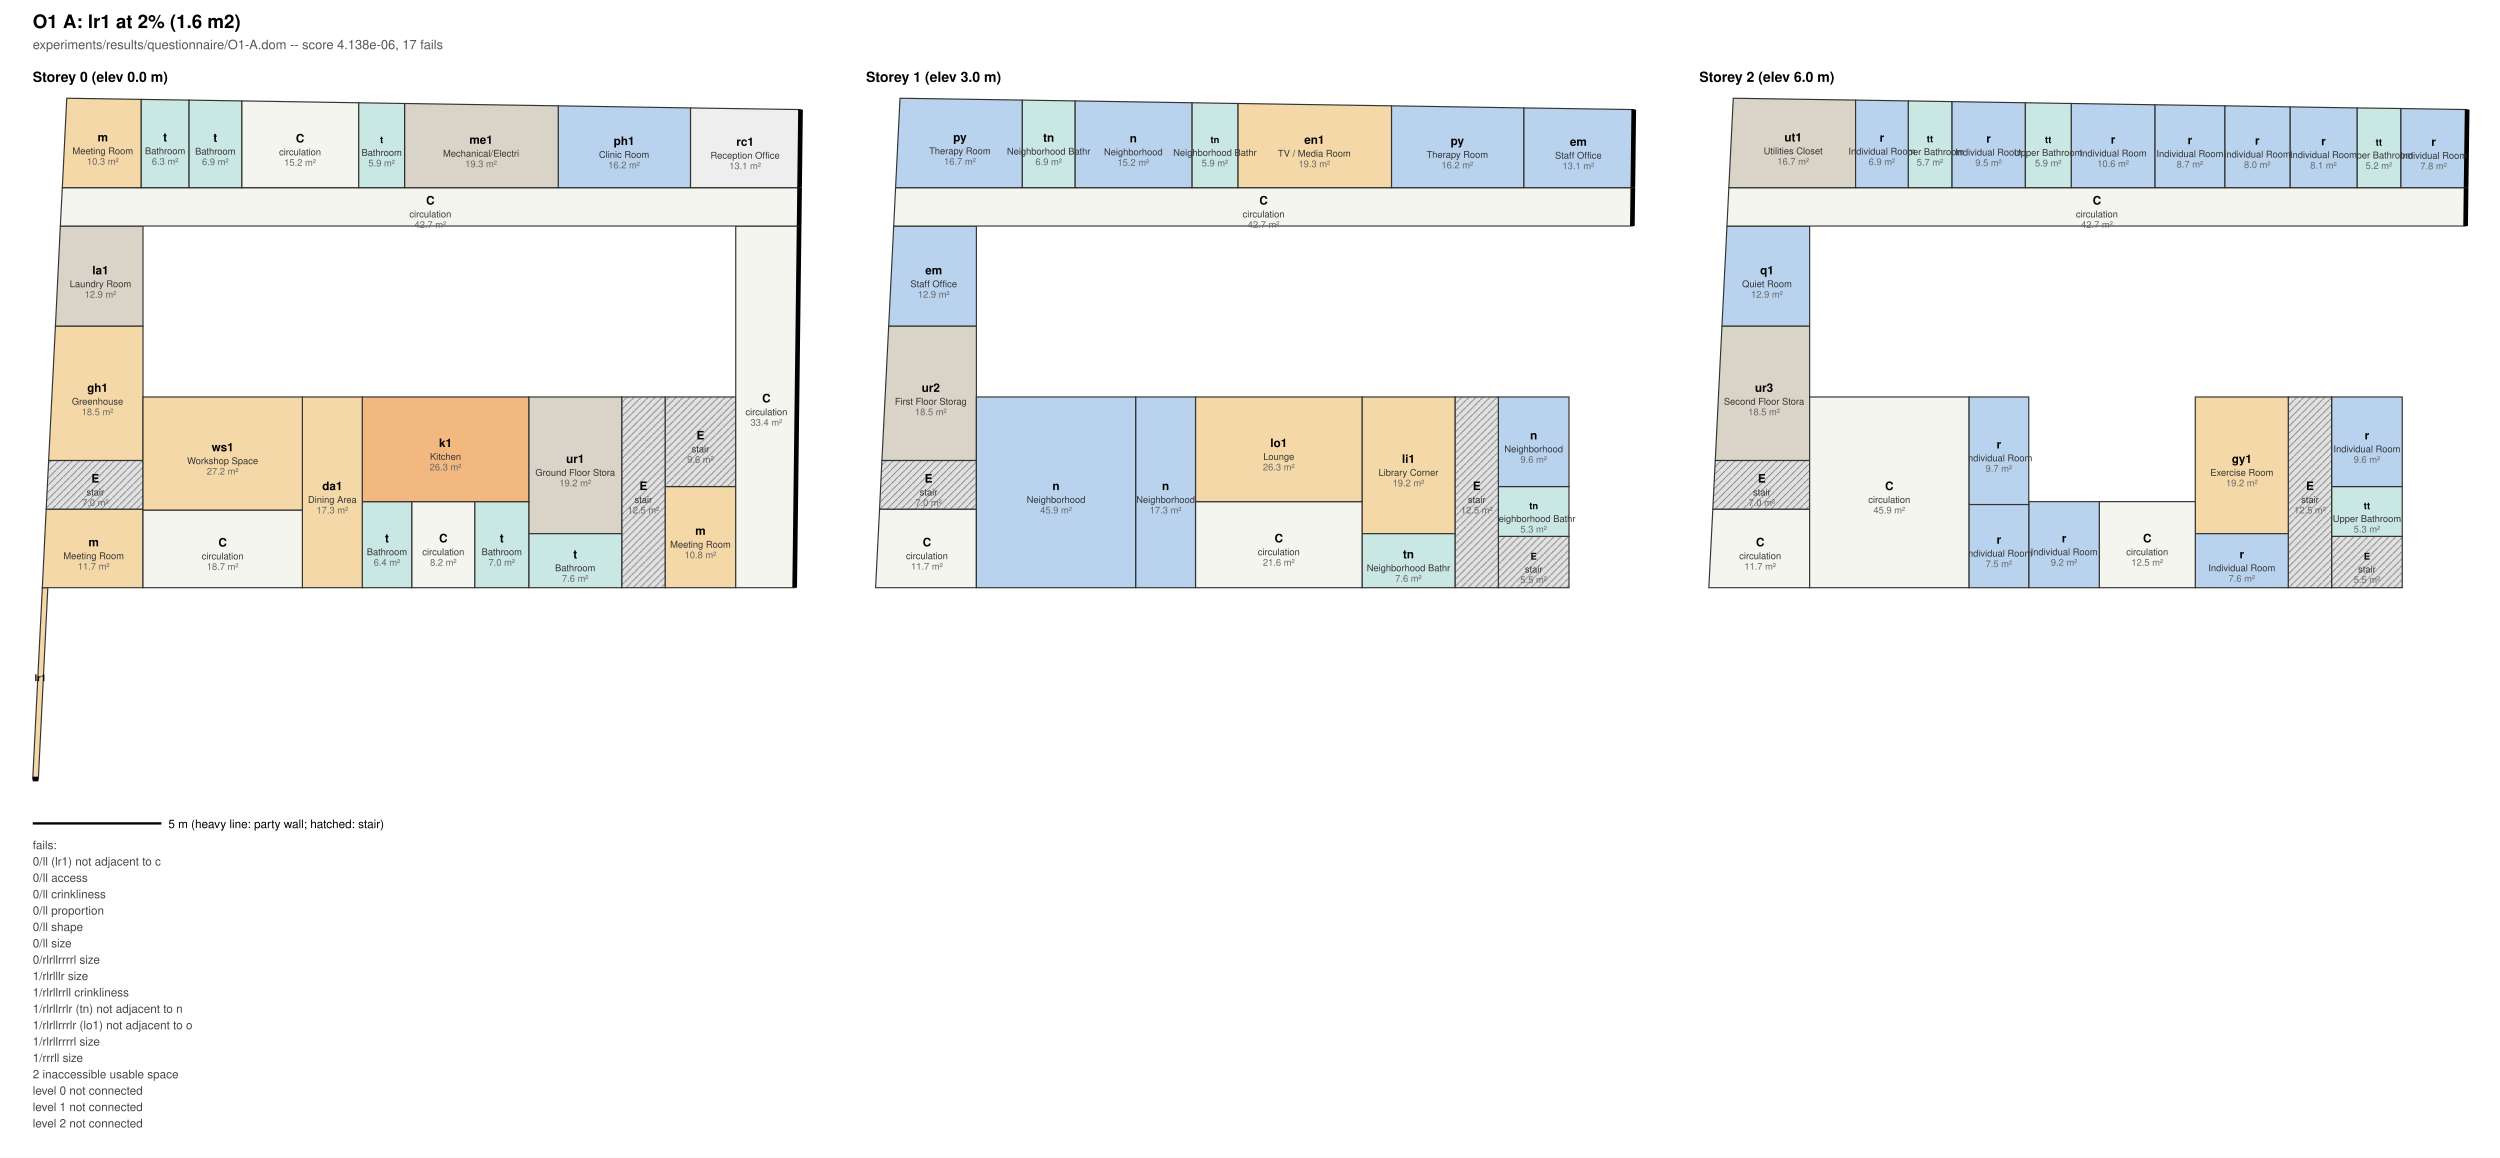
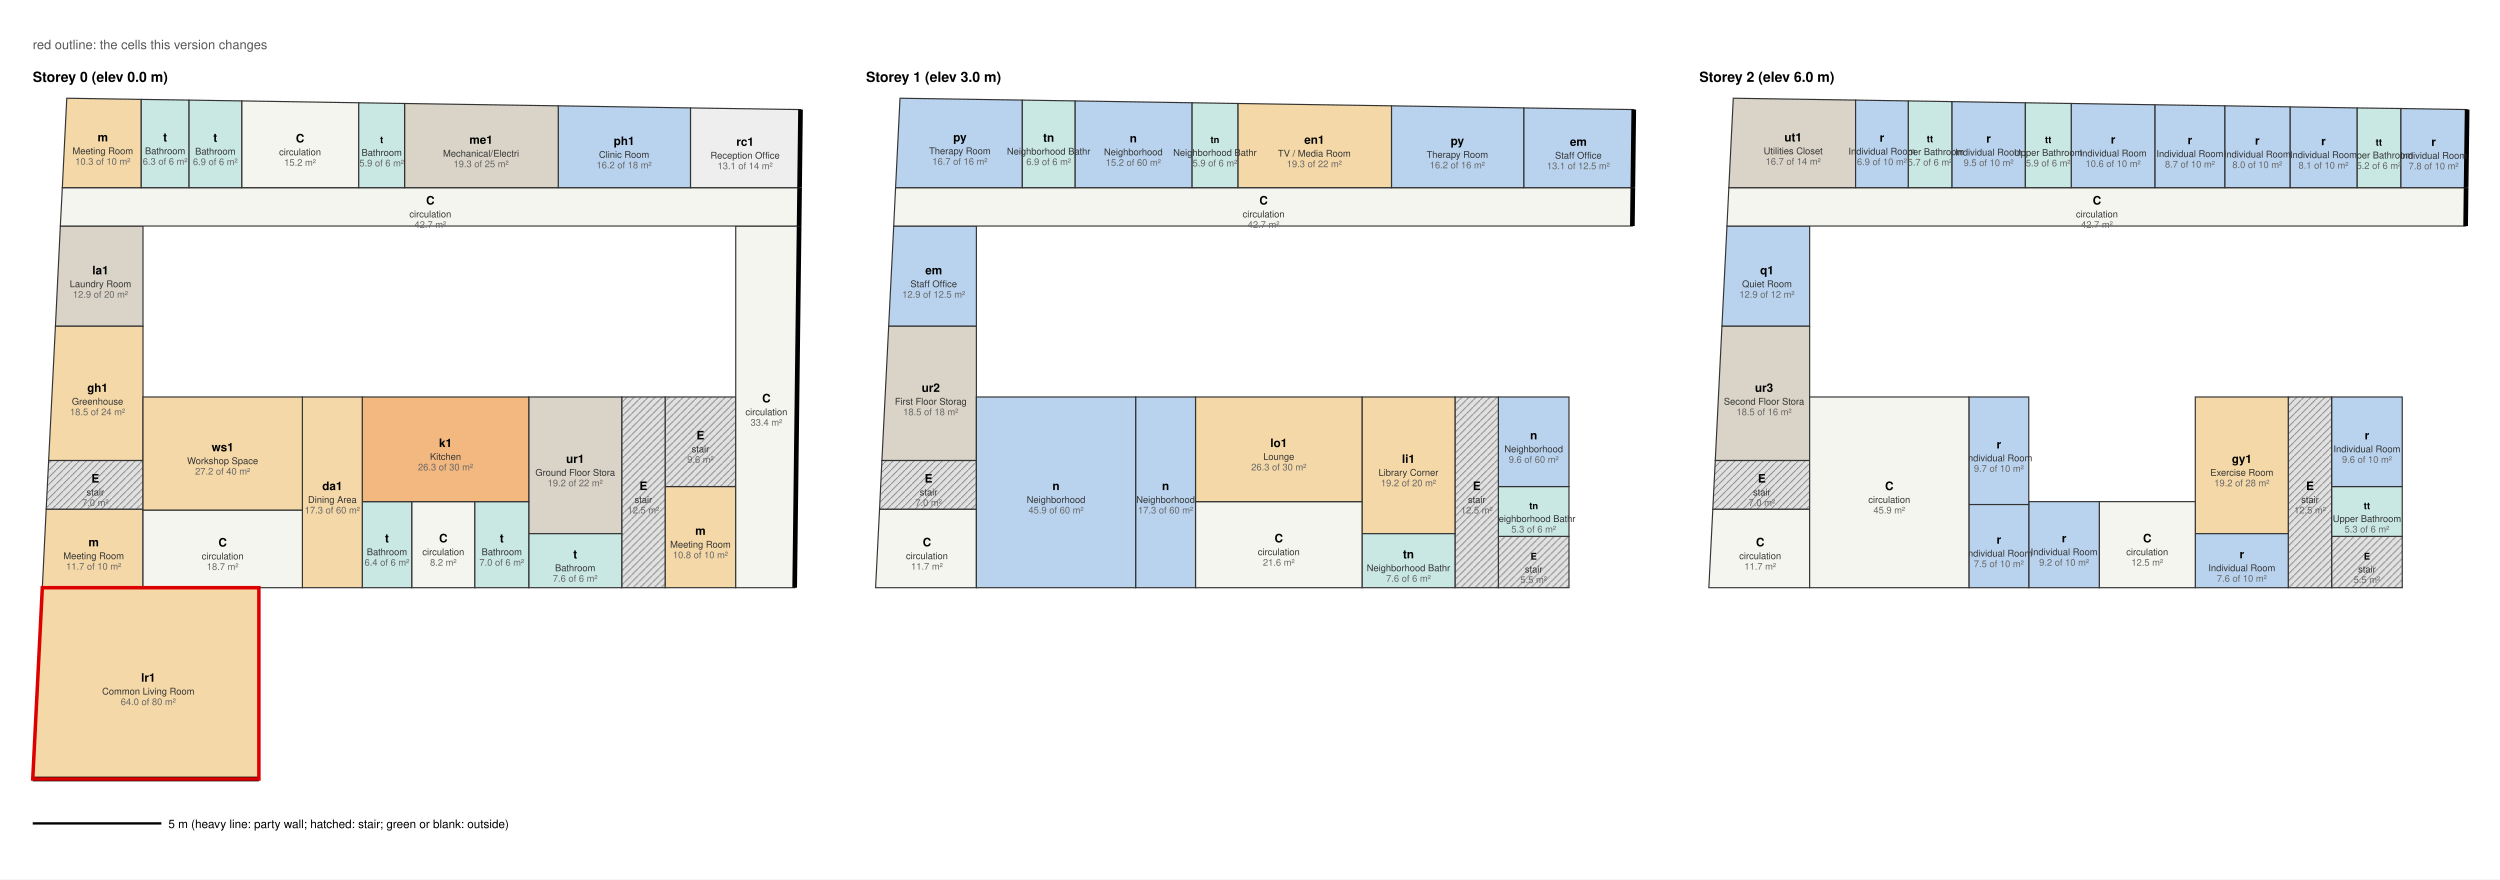
- <svg xmlns="http://www.w3.org/2000/svg" width="2138" height="990" viewBox="0 0 2138 990" font-family="Helvetica, Arial, sans-serif">
+ <svg xmlns="http://www.w3.org/2000/svg" width="2138" height="752" viewBox="0 0 2138 752" font-family="Helvetica, Arial, sans-serif">
  <defs>
    <pattern id="stair" width="6" height="6" patternUnits="userSpaceOnUse">
      <rect width="6" height="6" fill="#e0e0e0" />
      <path d="M0 6L6 0" stroke="#888" stroke-width="0.8" />
    </pattern>
  </defs>
  <rect width="100%" height="100%" fill="white" />
-   <text x="28.0" y="24" font-size="16" font-weight="bold">O1 A: lr1 at 2% (1.6 m2)</text>
-   <text x="28.0" y="42" font-size="11" fill="#555">experiments/results/questionnaire/O1-A.dom -- score 4.138e-06, 17 fails</text>
+   <text x="28.0" y="24" font-size="16" font-weight="bold" />
+   <text x="28.0" y="42" font-size="11" fill="#555">red outline: the cells this version changes</text>
  <text x="28.0" y="70.0" font-size="12" font-weight="bold">Storey 0 (elev 0.0 m)</text>
-   <polygon points="28.0,666.2 32.8,666.2 40.9,502.6 36.2,502.6" fill="#f4d8a8" stroke="#333" stroke-width="1" />
-   <line x1="28.0" y1="666.2" x2="32.8" y2="666.2" stroke="#000" stroke-width="4" />
-   <text x="34.5" y="582.5" font-size="8" text-anchor="middle" font-weight="bold">lr1</text>
+   <polygon points="28.0,666.2 221.4,666.2 221.4,502.6 36.2,502.6" fill="#f4d8a8" stroke="#333" stroke-width="1" />
+   <line x1="28.0" y1="666.2" x2="221.4" y2="666.2" stroke="#000" stroke-width="4" />
+   <text x="126.8" y="583.0" font-size="10" text-anchor="middle" font-weight="bold">lr1</text>
+   <text x="126.8" y="594.0" font-size="8" text-anchor="middle" fill="#333">Common Living Room</text>
+   <text x="126.8" y="603.0" font-size="8" text-anchor="middle" fill="#666">64.0 of 80 m²</text>
  <polygon points="122.3,502.6 122.3,435.4 39.5,435.4 36.2,502.6" fill="#f4d8a8" stroke="#333" stroke-width="1" />
  <text x="80.1" y="467.2" font-size="10" text-anchor="middle" font-weight="bold">m</text>
  <text x="80.1" y="478.2" font-size="8" text-anchor="middle" fill="#333">Meeting Room</text>
-   <text x="80.1" y="487.2" font-size="8" text-anchor="middle" fill="#666">11.7 m²</text>
+   <text x="80.1" y="487.2" font-size="8" text-anchor="middle" fill="#666">11.7 of 10 m²</text>
  <polygon points="122.3,435.4 122.3,393.8 41.6,393.8 39.5,435.4" fill="url(#stair)" stroke="#333" stroke-width="1" />
  <text x="81.5" y="412.7" font-size="10" text-anchor="middle" font-weight="bold">E</text>
  <text x="81.5" y="423.7" font-size="8" text-anchor="middle" fill="#333">stair</text>
  <text x="81.5" y="432.7" font-size="8" text-anchor="middle" fill="#666">7.0 m²</text>
  <polygon points="51.6,193.3 47.4,279.0 122.3,279.0 122.3,193.3" fill="#d9d4c7" stroke="#333" stroke-width="1" />
  <text x="85.9" y="234.6" font-size="10" text-anchor="middle" font-weight="bold">la1</text>
  <text x="85.9" y="245.6" font-size="8" text-anchor="middle" fill="#333">Laundry Room</text>
-   <text x="85.9" y="254.6" font-size="8" text-anchor="middle" fill="#666">12.9 m²</text>
+   <text x="85.9" y="254.6" font-size="8" text-anchor="middle" fill="#666">12.9 of 20 m²</text>
  <polygon points="47.4,279.0 41.6,393.8 122.3,393.8 122.3,279.0" fill="#f4d8a8" stroke="#333" stroke-width="1" />
  <text x="83.4" y="335.1" font-size="10" text-anchor="middle" font-weight="bold">gh1</text>
  <text x="83.4" y="346.1" font-size="8" text-anchor="middle" fill="#333">Greenhouse</text>
-   <text x="83.4" y="355.1" font-size="8" text-anchor="middle" fill="#666">18.5 m²</text>
+   <text x="83.4" y="355.1" font-size="8" text-anchor="middle" fill="#666">18.5 of 24 m²</text>
  <polygon points="629.2,502.6 629.2,416.1 568.8,416.1 568.8,502.6" fill="#f4d8a8" stroke="#333" stroke-width="1" />
  <text x="599.0" y="457.4" font-size="10" text-anchor="middle" font-weight="bold">m</text>
  <text x="599.0" y="468.4" font-size="8" text-anchor="middle" fill="#333">Meeting Room</text>
-   <text x="599.0" y="477.4" font-size="8" text-anchor="middle" fill="#666">10.8 m²</text>
+   <text x="599.0" y="477.4" font-size="8" text-anchor="middle" fill="#666">10.8 of 10 m²</text>
  <polygon points="629.2,416.1 629.2,339.5 568.8,339.5 568.8,416.1" fill="url(#stair)" stroke="#333" stroke-width="1" />
  <text x="599.0" y="375.8" font-size="10" text-anchor="middle" font-weight="bold">E</text>
  <text x="599.0" y="386.8" font-size="8" text-anchor="middle" fill="#333">stair</text>
  <text x="599.0" y="395.8" font-size="8" text-anchor="middle" fill="#666">9.6 m²</text>
  <polygon points="568.8,339.5 531.7,339.5 531.7,502.6 568.8,502.6" fill="url(#stair)" stroke="#333" stroke-width="1" />
  <text x="550.2" y="419.1" font-size="10" text-anchor="middle" font-weight="bold">E</text>
  <text x="550.2" y="430.1" font-size="8" text-anchor="middle" fill="#333">stair</text>
  <text x="550.2" y="439.1" font-size="8" text-anchor="middle" fill="#666">12.5 m²</text>
  <polygon points="452.2,339.5 452.2,456.4 531.7,456.4 531.7,339.5" fill="#d9d4c7" stroke="#333" stroke-width="1" />
  <text x="491.9" y="395.9" font-size="10" text-anchor="middle" font-weight="bold">ur1</text>
  <text x="491.9" y="406.9" font-size="8" text-anchor="middle" fill="#333">Ground Floor Stora</text>
-   <text x="491.9" y="415.9" font-size="8" text-anchor="middle" fill="#666">19.2 m²</text>
+   <text x="491.9" y="415.9" font-size="8" text-anchor="middle" fill="#666">19.2 of 22 m²</text>
  <polygon points="452.2,502.6 531.7,502.6 531.7,456.4 452.2,456.4" fill="#c9e7e3" stroke="#333" stroke-width="1" />
  <text x="491.9" y="477.5" font-size="10" text-anchor="middle" font-weight="bold">t</text>
  <text x="491.9" y="488.5" font-size="8" text-anchor="middle" fill="#333">Bathroom</text>
-   <text x="491.9" y="497.5" font-size="8" text-anchor="middle" fill="#666">7.6 m²</text>
+   <text x="491.9" y="497.5" font-size="8" text-anchor="middle" fill="#666">7.6 of 6 m²</text>
  <polygon points="352.1,502.6 406.1,502.6 406.1,429.0 352.1,429.0" fill="#f5f5f0" stroke="#333" stroke-width="1" />
  <text x="379.1" y="463.8" font-size="10" text-anchor="middle" font-weight="bold">C</text>
  <text x="379.1" y="474.8" font-size="8" text-anchor="middle" fill="#333">circulation</text>
  <text x="379.1" y="483.8" font-size="8" text-anchor="middle" fill="#666">8.2 m²</text>
  <polygon points="406.1,502.6 452.2,502.6 452.2,429.0 406.1,429.0" fill="#c9e7e3" stroke="#333" stroke-width="1" />
  <text x="429.1" y="463.8" font-size="10" text-anchor="middle" font-weight="bold">t</text>
  <text x="429.1" y="474.8" font-size="8" text-anchor="middle" fill="#333">Bathroom</text>
-   <text x="429.1" y="483.8" font-size="8" text-anchor="middle" fill="#666">7.0 m²</text>
+   <text x="429.1" y="483.8" font-size="8" text-anchor="middle" fill="#666">7.0 of 6 m²</text>
  <polygon points="309.8,429.0 309.8,502.6 352.1,502.6 352.1,429.0" fill="#c9e7e3" stroke="#333" stroke-width="1" />
  <text x="330.9" y="463.8" font-size="10" text-anchor="middle" font-weight="bold">t</text>
  <text x="330.9" y="474.8" font-size="8" text-anchor="middle" fill="#333">Bathroom</text>
-   <text x="330.9" y="483.8" font-size="8" text-anchor="middle" fill="#666">6.4 m²</text>
+   <text x="330.9" y="483.8" font-size="8" text-anchor="middle" fill="#666">6.4 of 6 m²</text>
  <polygon points="452.2,429.0 452.2,339.5 309.8,339.5 309.8,429.0" fill="#f2b880" stroke="#333" stroke-width="1" />
  <text x="381.0" y="382.3" font-size="10" text-anchor="middle" font-weight="bold">k1</text>
  <text x="381.0" y="393.3" font-size="8" text-anchor="middle" fill="#333">Kitchen</text>
-   <text x="381.0" y="402.3" font-size="8" text-anchor="middle" fill="#666">26.3 m²</text>
+   <text x="381.0" y="402.3" font-size="8" text-anchor="middle" fill="#666">26.3 of 30 m²</text>
  <polygon points="258.6,339.5 258.6,502.6 309.8,502.6 309.8,339.5" fill="#f4d8a8" stroke="#333" stroke-width="1" />
  <text x="284.2" y="419.1" font-size="10" text-anchor="middle" font-weight="bold">da1</text>
  <text x="284.2" y="430.1" font-size="8" text-anchor="middle" fill="#333">Dining Area</text>
-   <text x="284.2" y="439.1" font-size="8" text-anchor="middle" fill="#666">17.3 m²</text>
+   <text x="284.2" y="439.1" font-size="8" text-anchor="middle" fill="#666">17.3 of 60 m²</text>
  <polygon points="258.6,502.6 258.6,436.2 122.3,436.2 122.3,502.6" fill="#f5f5f0" stroke="#333" stroke-width="1" />
  <text x="190.4" y="467.4" font-size="10" text-anchor="middle" font-weight="bold">C</text>
  <text x="190.4" y="478.4" font-size="8" text-anchor="middle" fill="#333">circulation</text>
  <text x="190.4" y="487.4" font-size="8" text-anchor="middle" fill="#666">18.7 m²</text>
  <polygon points="258.6,436.2 258.6,339.5 122.3,339.5 122.3,436.2" fill="#f4d8a8" stroke="#333" stroke-width="1" />
  <text x="190.4" y="385.9" font-size="10" text-anchor="middle" font-weight="bold">ws1</text>
  <text x="190.4" y="396.9" font-size="8" text-anchor="middle" fill="#333">Workshop Space</text>
-   <text x="190.4" y="405.9" font-size="8" text-anchor="middle" fill="#666">27.2 m²</text>
+   <text x="190.4" y="405.9" font-size="8" text-anchor="middle" fill="#666">27.2 of 40 m²</text>
  <polygon points="629.2,502.6 679.6,502.6 683.4,193.3 629.2,193.3" fill="#f5f5f0" stroke="#333" stroke-width="1" />
  <line x1="679.6" y1="502.6" x2="683.4" y2="193.3" stroke="#000" stroke-width="4" />
  <text x="655.4" y="344.1" font-size="10" text-anchor="middle" font-weight="bold">C</text>
  <text x="655.4" y="355.1" font-size="8" text-anchor="middle" fill="#333">circulation</text>
  <text x="655.4" y="364.1" font-size="8" text-anchor="middle" fill="#666">33.4 m²</text>
  <polygon points="683.4,193.3 683.8,160.5 53.3,160.5 51.6,193.3" fill="#f5f5f0" stroke="#333" stroke-width="1" />
  <line x1="683.4" y1="193.3" x2="683.8" y2="160.5" stroke="#000" stroke-width="4" />
  <text x="368.0" y="174.9" font-size="10" text-anchor="middle" font-weight="bold">C</text>
  <text x="368.0" y="185.9" font-size="8" text-anchor="middle" fill="#333">circulation</text>
  <text x="368.0" y="194.9" font-size="8" text-anchor="middle" fill="#666">42.7 m²</text>
  <polygon points="306.8,87.9 206.7,86.3 206.7,160.5 306.8,160.5" fill="#f5f5f0" stroke="#333" stroke-width="1" />
  <text x="256.6" y="121.8" font-size="10" text-anchor="middle" font-weight="bold">C</text>
  <text x="256.6" y="132.8" font-size="8" text-anchor="middle" fill="#333">circulation</text>
  <text x="256.6" y="141.8" font-size="8" text-anchor="middle" fill="#666">15.2 m²</text>
  <polygon points="53.3,160.5 120.8,160.5 120.8,85.0 57.1,84.0" fill="#f4d8a8" stroke="#333" stroke-width="1" />
  <text x="87.9" y="120.9" font-size="10" text-anchor="middle" font-weight="bold">m</text>
  <text x="87.9" y="131.9" font-size="8" text-anchor="middle" fill="#333">Meeting Room</text>
-   <text x="87.9" y="140.9" font-size="8" text-anchor="middle" fill="#666">10.3 m²</text>
+   <text x="87.9" y="140.9" font-size="8" text-anchor="middle" fill="#666">10.3 of 10 m²</text>
  <polygon points="120.8,160.5 161.7,160.5 161.7,85.6 120.8,85.0" fill="#c9e7e3" stroke="#333" stroke-width="1" />
  <text x="141.2" y="120.9" font-size="10" text-anchor="middle" font-weight="bold">t</text>
  <text x="141.2" y="131.9" font-size="8" text-anchor="middle" fill="#333">Bathroom</text>
-   <text x="141.2" y="140.9" font-size="8" text-anchor="middle" fill="#666">6.3 m²</text>
+   <text x="141.2" y="140.9" font-size="8" text-anchor="middle" fill="#666">6.3 of 6 m²</text>
  <polygon points="161.7,160.5 206.7,160.5 206.7,86.3 161.7,85.6" fill="#c9e7e3" stroke="#333" stroke-width="1" />
  <text x="184.1" y="121.2" font-size="10" text-anchor="middle" font-weight="bold">t</text>
  <text x="184.1" y="132.2" font-size="8" text-anchor="middle" fill="#333">Bathroom</text>
-   <text x="184.1" y="141.2" font-size="8" text-anchor="middle" fill="#666">6.9 m²</text>
+   <text x="184.1" y="141.2" font-size="8" text-anchor="middle" fill="#666">6.9 of 6 m²</text>
  <polygon points="684.6,93.7 590.5,92.3 590.5,160.5 683.8,160.5" fill="#eeeeee" stroke="#333" stroke-width="1" />
  <line x1="683.8" y1="160.5" x2="684.6" y2="93.7" stroke="#000" stroke-width="4" />
  <text x="637.2" y="124.7" font-size="10" text-anchor="middle" font-weight="bold">rc1</text>
  <text x="637.2" y="135.7" font-size="8" text-anchor="middle" fill="#333">Reception Office</text>
-   <text x="637.2" y="144.7" font-size="8" text-anchor="middle" fill="#666">13.1 m²</text>
+   <text x="637.2" y="144.7" font-size="8" text-anchor="middle" fill="#666">13.1 of 14 m²</text>
  <polygon points="590.5,92.3 477.4,90.5 477.4,160.5 590.5,160.5" fill="#b9d3ee" stroke="#333" stroke-width="1" />
  <text x="533.7" y="124.0" font-size="10" text-anchor="middle" font-weight="bold">ph1</text>
  <text x="533.7" y="135.0" font-size="8" text-anchor="middle" fill="#333">Clinic Room</text>
-   <text x="533.7" y="144.0" font-size="8" text-anchor="middle" fill="#666">16.2 m²</text>
+   <text x="533.7" y="144.0" font-size="8" text-anchor="middle" fill="#666">16.2 of 18 m²</text>
  <polygon points="346.0,160.5 477.4,160.5 477.4,90.5 346.0,88.5" fill="#d9d4c7" stroke="#333" stroke-width="1" />
  <text x="411.4" y="123.0" font-size="10" text-anchor="middle" font-weight="bold">me1</text>
  <text x="411.4" y="134.0" font-size="8" text-anchor="middle" fill="#333">Mechanical/Electri</text>
-   <text x="411.4" y="143.0" font-size="8" text-anchor="middle" fill="#666">19.3 m²</text>
+   <text x="411.4" y="143.0" font-size="8" text-anchor="middle" fill="#666">19.3 of 25 m²</text>
  <polygon points="346.0,88.5 306.8,87.9 306.8,160.5 346.0,160.5" fill="#c9e7e3" stroke="#333" stroke-width="1" />
  <text x="326.4" y="122.3" font-size="8" text-anchor="middle" font-weight="bold">t</text>
  <text x="326.4" y="133.3" font-size="8" text-anchor="middle" fill="#333">Bathroom</text>
-   <text x="326.4" y="142.3" font-size="8" text-anchor="middle" fill="#666">5.9 m²</text>
+   <text x="326.4" y="142.3" font-size="8" text-anchor="middle" fill="#666">5.9 of 6 m²</text>
  <text x="740.617" y="70.0" font-size="12" font-weight="bold">Storey 1 (elev 3.0 m)</text>
  <polygon points="835.0,502.6 835.0,435.4 752.2,435.4 748.8,502.6" fill="#f5f5f0" stroke="#333" stroke-width="1" />
  <text x="792.7" y="467.2" font-size="10" text-anchor="middle" font-weight="bold">C</text>
  <text x="792.7" y="478.2" font-size="8" text-anchor="middle" fill="#333">circulation</text>
  <text x="792.7" y="487.2" font-size="8" text-anchor="middle" fill="#666">11.7 m²</text>
  <polygon points="835.0,435.4 835.0,393.8 754.2,393.8 752.2,435.4" fill="url(#stair)" stroke="#333" stroke-width="1" />
  <text x="794.1" y="412.7" font-size="10" text-anchor="middle" font-weight="bold">E</text>
  <text x="794.1" y="423.7" font-size="8" text-anchor="middle" fill="#333">stair</text>
  <text x="794.1" y="432.7" font-size="8" text-anchor="middle" fill="#666">7.0 m²</text>
  <polygon points="764.3,193.3 760.0,279.0 835.0,279.0 835.0,193.3" fill="#b9d3ee" stroke="#333" stroke-width="1" />
  <text x="798.5" y="234.6" font-size="10" text-anchor="middle" font-weight="bold">em</text>
  <text x="798.5" y="245.6" font-size="8" text-anchor="middle" fill="#333">Staff Office</text>
-   <text x="798.5" y="254.6" font-size="8" text-anchor="middle" fill="#666">12.9 m²</text>
+   <text x="798.5" y="254.6" font-size="8" text-anchor="middle" fill="#666">12.9 of 12.5 m²</text>
  <polygon points="760.0,279.0 754.2,393.8 835.0,393.8 835.0,279.0" fill="#d9d4c7" stroke="#333" stroke-width="1" />
  <text x="796.0" y="335.1" font-size="10" text-anchor="middle" font-weight="bold">ur2</text>
  <text x="796.0" y="346.1" font-size="8" text-anchor="middle" fill="#333">First Floor Storag</text>
-   <text x="796.0" y="355.1" font-size="8" text-anchor="middle" fill="#666">18.5 m²</text>
+   <text x="796.0" y="355.1" font-size="8" text-anchor="middle" fill="#666">18.5 of 18 m²</text>
  <polygon points="1341.8,502.6 1341.8,458.7 1281.4,458.7 1281.4,502.6" fill="url(#stair)" stroke="#333" stroke-width="1" />
  <text x="1311.6" y="478.6" font-size="8" text-anchor="middle" font-weight="bold">E</text>
  <text x="1311.6" y="489.6" font-size="8" text-anchor="middle" fill="#333">stair</text>
  <text x="1311.6" y="498.6" font-size="8" text-anchor="middle" fill="#666">5.5 m²</text>
  <polygon points="1341.8,458.7 1341.8,416.1 1281.4,416.1 1281.4,458.7" fill="#c9e7e3" stroke="#333" stroke-width="1" />
  <text x="1311.6" y="435.4" font-size="8" text-anchor="middle" font-weight="bold">tn</text>
  <text x="1311.6" y="446.4" font-size="8" text-anchor="middle" fill="#333">Neighborhood Bathr</text>
-   <text x="1311.6" y="455.4" font-size="8" text-anchor="middle" fill="#666">5.3 m²</text>
+   <text x="1311.6" y="455.4" font-size="8" text-anchor="middle" fill="#666">5.3 of 6 m²</text>
  <polygon points="1341.8,416.1 1341.8,339.5 1281.4,339.5 1281.4,416.1" fill="#b9d3ee" stroke="#333" stroke-width="1" />
  <text x="1311.6" y="375.8" font-size="10" text-anchor="middle" font-weight="bold">n</text>
  <text x="1311.6" y="386.8" font-size="8" text-anchor="middle" fill="#333">Neighborhood</text>
-   <text x="1311.6" y="395.8" font-size="8" text-anchor="middle" fill="#666">9.6 m²</text>
+   <text x="1311.6" y="395.8" font-size="8" text-anchor="middle" fill="#666">9.6 of 60 m²</text>
  <polygon points="1281.4,339.5 1244.3,339.5 1244.3,502.6 1281.4,502.6" fill="url(#stair)" stroke="#333" stroke-width="1" />
  <text x="1262.9" y="419.1" font-size="10" text-anchor="middle" font-weight="bold">E</text>
  <text x="1262.9" y="430.1" font-size="8" text-anchor="middle" fill="#333">stair</text>
  <text x="1262.9" y="439.1" font-size="8" text-anchor="middle" fill="#666">12.5 m²</text>
  <polygon points="1164.8,339.5 1164.8,456.4 1244.3,456.4 1244.3,339.5" fill="#f4d8a8" stroke="#333" stroke-width="1" />
  <text x="1204.5" y="395.9" font-size="10" text-anchor="middle" font-weight="bold">li1</text>
  <text x="1204.5" y="406.9" font-size="8" text-anchor="middle" fill="#333">Library Corner</text>
-   <text x="1204.5" y="415.9" font-size="8" text-anchor="middle" fill="#666">19.2 m²</text>
+   <text x="1204.5" y="415.9" font-size="8" text-anchor="middle" fill="#666">19.2 of 20 m²</text>
  <polygon points="1164.8,502.6 1244.3,502.6 1244.3,456.4 1164.8,456.4" fill="#c9e7e3" stroke="#333" stroke-width="1" />
  <text x="1204.5" y="477.5" font-size="10" text-anchor="middle" font-weight="bold">tn</text>
  <text x="1204.5" y="488.5" font-size="8" text-anchor="middle" fill="#333">Neighborhood Bathr</text>
-   <text x="1204.5" y="497.5" font-size="8" text-anchor="middle" fill="#666">7.6 m²</text>
+   <text x="1204.5" y="497.5" font-size="8" text-anchor="middle" fill="#666">7.6 of 6 m²</text>
  <polygon points="1164.8,429.0 1022.4,429.0 1022.4,502.6 1164.8,502.6" fill="#f5f5f0" stroke="#333" stroke-width="1" />
  <text x="1093.6" y="463.8" font-size="10" text-anchor="middle" font-weight="bold">C</text>
  <text x="1093.6" y="474.8" font-size="8" text-anchor="middle" fill="#333">circulation</text>
  <text x="1093.6" y="483.8" font-size="8" text-anchor="middle" fill="#666">21.6 m²</text>
  <polygon points="1164.8,429.0 1164.8,339.5 1022.4,339.5 1022.4,429.0" fill="#f4d8a8" stroke="#333" stroke-width="1" />
  <text x="1093.6" y="382.3" font-size="10" text-anchor="middle" font-weight="bold">lo1</text>
  <text x="1093.6" y="393.3" font-size="8" text-anchor="middle" fill="#333">Lounge</text>
-   <text x="1093.6" y="402.3" font-size="8" text-anchor="middle" fill="#666">26.3 m²</text>
+   <text x="1093.6" y="402.3" font-size="8" text-anchor="middle" fill="#666">26.3 of 30 m²</text>
  <polygon points="971.2,339.5 971.2,502.6 1022.4,502.6 1022.4,339.5" fill="#b9d3ee" stroke="#333" stroke-width="1" />
  <text x="996.8" y="419.1" font-size="10" text-anchor="middle" font-weight="bold">n</text>
  <text x="996.8" y="430.1" font-size="8" text-anchor="middle" fill="#333">Neighborhood</text>
-   <text x="996.8" y="439.1" font-size="8" text-anchor="middle" fill="#666">17.3 m²</text>
+   <text x="996.8" y="439.1" font-size="8" text-anchor="middle" fill="#666">17.3 of 60 m²</text>
  <polygon points="971.2,502.6 971.2,339.5 835.0,339.5 835.0,502.6" fill="#b9d3ee" stroke="#333" stroke-width="1" />
  <text x="903.1" y="419.1" font-size="10" text-anchor="middle" font-weight="bold">n</text>
  <text x="903.1" y="430.1" font-size="8" text-anchor="middle" fill="#333">Neighborhood</text>
-   <text x="903.1" y="439.1" font-size="8" text-anchor="middle" fill="#666">45.9 m²</text>
+   <text x="903.1" y="439.1" font-size="8" text-anchor="middle" fill="#666">45.9 of 60 m²</text>
  <polygon points="1396.0,193.3 1396.4,160.5 765.9,160.5 764.3,193.3" fill="#f5f5f0" stroke="#333" stroke-width="1" />
  <line x1="1396.0" y1="193.3" x2="1396.4" y2="160.5" stroke="#000" stroke-width="4" />
  <text x="1080.6" y="174.9" font-size="10" text-anchor="middle" font-weight="bold">C</text>
  <text x="1080.6" y="185.9" font-size="8" text-anchor="middle" fill="#333">circulation</text>
  <text x="1080.6" y="194.9" font-size="8" text-anchor="middle" fill="#666">42.7 m²</text>
  <polygon points="1019.5,87.9 919.3,86.3 919.3,160.5 1019.5,160.5" fill="#b9d3ee" stroke="#333" stroke-width="1" />
  <text x="969.2" y="121.8" font-size="10" text-anchor="middle" font-weight="bold">n</text>
  <text x="969.2" y="132.8" font-size="8" text-anchor="middle" fill="#333">Neighborhood</text>
-   <text x="969.2" y="141.8" font-size="8" text-anchor="middle" fill="#666">15.2 m²</text>
+   <text x="969.2" y="141.8" font-size="8" text-anchor="middle" fill="#666">15.2 of 60 m²</text>
  <polygon points="765.9,160.5 874.3,160.5 874.3,85.6 769.7,84.0" fill="#b9d3ee" stroke="#333" stroke-width="1" />
  <text x="820.9" y="120.9" font-size="10" text-anchor="middle" font-weight="bold">py</text>
  <text x="820.9" y="131.9" font-size="8" text-anchor="middle" fill="#333">Therapy Room</text>
-   <text x="820.9" y="140.9" font-size="8" text-anchor="middle" fill="#666">16.7 m²</text>
+   <text x="820.9" y="140.9" font-size="8" text-anchor="middle" fill="#666">16.7 of 16 m²</text>
  <polygon points="874.3,160.5 919.3,160.5 919.3,86.3 874.3,85.6" fill="#c9e7e3" stroke="#333" stroke-width="1" />
  <text x="896.8" y="121.2" font-size="10" text-anchor="middle" font-weight="bold">tn</text>
  <text x="896.8" y="132.2" font-size="8" text-anchor="middle" fill="#333">Neighborhood Bathr</text>
-   <text x="896.8" y="141.2" font-size="8" text-anchor="middle" fill="#666">6.9 m²</text>
+   <text x="896.8" y="141.2" font-size="8" text-anchor="middle" fill="#666">6.9 of 6 m²</text>
  <polygon points="1397.2,93.7 1303.1,92.3 1303.1,160.5 1396.4,160.5" fill="#b9d3ee" stroke="#333" stroke-width="1" />
  <line x1="1396.4" y1="160.5" x2="1397.2" y2="93.7" stroke="#000" stroke-width="4" />
  <text x="1349.8" y="124.7" font-size="10" text-anchor="middle" font-weight="bold">em</text>
  <text x="1349.8" y="135.7" font-size="8" text-anchor="middle" fill="#333">Staff Office</text>
-   <text x="1349.8" y="144.7" font-size="8" text-anchor="middle" fill="#666">13.1 m²</text>
+   <text x="1349.8" y="144.7" font-size="8" text-anchor="middle" fill="#666">13.1 of 12.5 m²</text>
  <polygon points="1303.1,92.3 1190.0,90.5 1190.0,160.5 1303.1,160.5" fill="#b9d3ee" stroke="#333" stroke-width="1" />
  <text x="1246.3" y="124.0" font-size="10" text-anchor="middle" font-weight="bold">py</text>
  <text x="1246.3" y="135.0" font-size="8" text-anchor="middle" fill="#333">Therapy Room</text>
-   <text x="1246.3" y="144.0" font-size="8" text-anchor="middle" fill="#666">16.2 m²</text>
+   <text x="1246.3" y="144.0" font-size="8" text-anchor="middle" fill="#666">16.2 of 16 m²</text>
  <polygon points="1058.6,160.5 1190.0,160.5 1190.0,90.5 1058.6,88.5" fill="#f4d8a8" stroke="#333" stroke-width="1" />
  <text x="1124.0" y="123.0" font-size="10" text-anchor="middle" font-weight="bold">en1</text>
  <text x="1124.0" y="134.0" font-size="8" text-anchor="middle" fill="#333">TV / Media Room</text>
-   <text x="1124.0" y="143.0" font-size="8" text-anchor="middle" fill="#666">19.3 m²</text>
+   <text x="1124.0" y="143.0" font-size="8" text-anchor="middle" fill="#666">19.3 of 22 m²</text>
  <polygon points="1058.6,88.5 1019.5,87.9 1019.5,160.5 1058.6,160.5" fill="#c9e7e3" stroke="#333" stroke-width="1" />
  <text x="1039.0" y="122.3" font-size="8" text-anchor="middle" font-weight="bold">tn</text>
  <text x="1039.0" y="133.3" font-size="8" text-anchor="middle" fill="#333">Neighborhood Bathr</text>
-   <text x="1039.0" y="142.3" font-size="8" text-anchor="middle" fill="#666">5.9 m²</text>
+   <text x="1039.0" y="142.3" font-size="8" text-anchor="middle" fill="#666">5.9 of 6 m²</text>
  <text x="1453.234" y="70.0" font-size="12" font-weight="bold">Storey 2 (elev 6.0 m)</text>
  <polygon points="1547.6,502.6 1547.6,435.4 1464.8,435.4 1461.4,502.6" fill="#f5f5f0" stroke="#333" stroke-width="1" />
  <text x="1505.3" y="467.2" font-size="10" text-anchor="middle" font-weight="bold">C</text>
  <text x="1505.3" y="478.2" font-size="8" text-anchor="middle" fill="#333">circulation</text>
  <text x="1505.3" y="487.2" font-size="8" text-anchor="middle" fill="#666">11.7 m²</text>
  <polygon points="1547.6,435.4 1547.6,393.8 1466.9,393.8 1464.8,435.4" fill="url(#stair)" stroke="#333" stroke-width="1" />
  <text x="1506.7" y="412.7" font-size="10" text-anchor="middle" font-weight="bold">E</text>
  <text x="1506.7" y="423.7" font-size="8" text-anchor="middle" fill="#333">stair</text>
  <text x="1506.7" y="432.7" font-size="8" text-anchor="middle" fill="#666">7.0 m²</text>
  <polygon points="1476.9,193.3 1472.6,279.0 1547.6,279.0 1547.6,193.3" fill="#b9d3ee" stroke="#333" stroke-width="1" />
  <text x="1511.1" y="234.6" font-size="10" text-anchor="middle" font-weight="bold">q1</text>
  <text x="1511.1" y="245.6" font-size="8" text-anchor="middle" fill="#333">Quiet Room</text>
-   <text x="1511.1" y="254.6" font-size="8" text-anchor="middle" fill="#666">12.9 m²</text>
+   <text x="1511.1" y="254.6" font-size="8" text-anchor="middle" fill="#666">12.9 of 12 m²</text>
  <polygon points="1472.6,279.0 1466.9,393.8 1547.6,393.8 1547.6,279.0" fill="#d9d4c7" stroke="#333" stroke-width="1" />
  <text x="1508.6" y="335.1" font-size="10" text-anchor="middle" font-weight="bold">ur3</text>
  <text x="1508.6" y="346.1" font-size="8" text-anchor="middle" fill="#333">Second Floor Stora</text>
-   <text x="1508.6" y="355.1" font-size="8" text-anchor="middle" fill="#666">18.5 m²</text>
+   <text x="1508.6" y="355.1" font-size="8" text-anchor="middle" fill="#666">18.5 of 16 m²</text>
  <polygon points="2054.4,502.6 2054.4,458.7 1994.0,458.7 1994.0,502.6" fill="url(#stair)" stroke="#333" stroke-width="1" />
  <text x="2024.2" y="478.6" font-size="8" text-anchor="middle" font-weight="bold">E</text>
  <text x="2024.2" y="489.6" font-size="8" text-anchor="middle" fill="#333">stair</text>
  <text x="2024.2" y="498.6" font-size="8" text-anchor="middle" fill="#666">5.5 m²</text>
  <polygon points="2054.4,458.7 2054.4,416.1 1994.0,416.1 1994.0,458.7" fill="#c9e7e3" stroke="#333" stroke-width="1" />
  <text x="2024.2" y="435.4" font-size="8" text-anchor="middle" font-weight="bold">tt</text>
  <text x="2024.2" y="446.4" font-size="8" text-anchor="middle" fill="#333">Upper Bathroom</text>
-   <text x="2024.2" y="455.4" font-size="8" text-anchor="middle" fill="#666">5.3 m²</text>
+   <text x="2024.2" y="455.4" font-size="8" text-anchor="middle" fill="#666">5.3 of 6 m²</text>
  <polygon points="2054.4,416.1 2054.4,339.5 1994.0,339.5 1994.0,416.1" fill="#b9d3ee" stroke="#333" stroke-width="1" />
  <text x="2024.2" y="375.8" font-size="10" text-anchor="middle" font-weight="bold">r</text>
  <text x="2024.2" y="386.8" font-size="8" text-anchor="middle" fill="#333">Individual Room</text>
-   <text x="2024.2" y="395.8" font-size="8" text-anchor="middle" fill="#666">9.6 m²</text>
+   <text x="2024.2" y="395.8" font-size="8" text-anchor="middle" fill="#666">9.6 of 10 m²</text>
  <polygon points="1994.0,339.5 1956.9,339.5 1956.9,502.6 1994.0,502.6" fill="url(#stair)" stroke="#333" stroke-width="1" />
  <text x="1975.5" y="419.1" font-size="10" text-anchor="middle" font-weight="bold">E</text>
  <text x="1975.5" y="430.1" font-size="8" text-anchor="middle" fill="#333">stair</text>
  <text x="1975.5" y="439.1" font-size="8" text-anchor="middle" fill="#666">12.5 m²</text>
  <polygon points="1877.4,339.5 1877.4,456.4 1956.9,456.4 1956.9,339.5" fill="#f4d8a8" stroke="#333" stroke-width="1" />
  <text x="1917.2" y="395.9" font-size="10" text-anchor="middle" font-weight="bold">gy1</text>
  <text x="1917.2" y="406.9" font-size="8" text-anchor="middle" fill="#333">Exercise Room</text>
-   <text x="1917.2" y="415.9" font-size="8" text-anchor="middle" fill="#666">19.2 m²</text>
+   <text x="1917.2" y="415.9" font-size="8" text-anchor="middle" fill="#666">19.2 of 28 m²</text>
  <polygon points="1877.4,502.6 1956.9,502.6 1956.9,456.4 1877.4,456.4" fill="#b9d3ee" stroke="#333" stroke-width="1" />
  <text x="1917.2" y="477.5" font-size="10" text-anchor="middle" font-weight="bold">r</text>
  <text x="1917.2" y="488.5" font-size="8" text-anchor="middle" fill="#333">Individual Room</text>
-   <text x="1917.2" y="497.5" font-size="8" text-anchor="middle" fill="#666">7.6 m²</text>
+   <text x="1917.2" y="497.5" font-size="8" text-anchor="middle" fill="#666">7.6 of 10 m²</text>
  <polygon points="1877.4,429.0 1795.3,429.0 1795.3,502.6 1877.4,502.6" fill="#f5f5f0" stroke="#333" stroke-width="1" />
  <text x="1836.3" y="463.8" font-size="10" text-anchor="middle" font-weight="bold">C</text>
  <text x="1836.3" y="474.8" font-size="8" text-anchor="middle" fill="#333">circulation</text>
  <text x="1836.3" y="483.8" font-size="8" text-anchor="middle" fill="#666">12.5 m²</text>
  <polygon points="1795.3,429.0 1735.0,429.0 1735.0,502.6 1795.3,502.6" fill="#b9d3ee" stroke="#333" stroke-width="1" />
  <text x="1765.2" y="463.8" font-size="10" text-anchor="middle" font-weight="bold">r</text>
  <text x="1765.2" y="474.8" font-size="8" text-anchor="middle" fill="#333">Individual Room</text>
-   <text x="1765.2" y="483.8" font-size="8" text-anchor="middle" fill="#666">9.2 m²</text>
+   <text x="1765.2" y="483.8" font-size="8" text-anchor="middle" fill="#666">9.2 of 10 m²</text>
  <polygon points="1683.8,339.5 1683.8,431.5 1735.0,431.5 1735.0,339.5" fill="#b9d3ee" stroke="#333" stroke-width="1" />
  <text x="1709.4" y="383.5" font-size="10" text-anchor="middle" font-weight="bold">r</text>
  <text x="1709.4" y="394.5" font-size="8" text-anchor="middle" fill="#333">Individual Room</text>
-   <text x="1709.4" y="403.5" font-size="8" text-anchor="middle" fill="#666">9.7 m²</text>
+   <text x="1709.4" y="403.5" font-size="8" text-anchor="middle" fill="#666">9.7 of 10 m²</text>
  <polygon points="1683.8,431.5 1683.8,502.6 1735.0,502.6 1735.0,431.5" fill="#b9d3ee" stroke="#333" stroke-width="1" />
  <text x="1709.4" y="465.0" font-size="10" text-anchor="middle" font-weight="bold">r</text>
  <text x="1709.4" y="476.0" font-size="8" text-anchor="middle" fill="#333">Individual Room</text>
-   <text x="1709.4" y="485.0" font-size="8" text-anchor="middle" fill="#666">7.5 m²</text>
+   <text x="1709.4" y="485.0" font-size="8" text-anchor="middle" fill="#666">7.5 of 10 m²</text>
  <polygon points="1683.8,502.6 1683.8,339.5 1547.6,339.5 1547.6,502.6" fill="#f5f5f0" stroke="#333" stroke-width="1" />
  <text x="1615.7" y="419.1" font-size="10" text-anchor="middle" font-weight="bold">C</text>
  <text x="1615.7" y="430.1" font-size="8" text-anchor="middle" fill="#333">circulation</text>
  <text x="1615.7" y="439.1" font-size="8" text-anchor="middle" fill="#666">45.9 m²</text>
  <polygon points="2108.6,193.3 2109.0,160.5 1478.5,160.5 1476.9,193.3" fill="#f5f5f0" stroke="#333" stroke-width="1" />
  <line x1="2108.6" y1="193.3" x2="2109.0" y2="160.5" stroke="#000" stroke-width="4" />
  <text x="1793.3" y="174.9" font-size="10" text-anchor="middle" font-weight="bold">C</text>
  <text x="1793.3" y="185.9" font-size="8" text-anchor="middle" fill="#333">circulation</text>
  <text x="1793.3" y="194.9" font-size="8" text-anchor="middle" fill="#666">42.7 m²</text>
  <polygon points="1732.1,87.9 1669.2,86.9 1669.2,160.5 1732.1,160.5" fill="#b9d3ee" stroke="#333" stroke-width="1" />
  <text x="1700.6" y="122.0" font-size="10" text-anchor="middle" font-weight="bold">r</text>
  <text x="1700.6" y="133.0" font-size="8" text-anchor="middle" fill="#333">Individual Room</text>
-   <text x="1700.6" y="142.0" font-size="8" text-anchor="middle" fill="#666">9.5 m²</text>
+   <text x="1700.6" y="142.0" font-size="8" text-anchor="middle" fill="#666">9.5 of 10 m²</text>
  <polygon points="1669.2,86.9 1631.9,86.3 1631.9,160.5 1669.2,160.5" fill="#c9e7e3" stroke="#333" stroke-width="1" />
  <text x="1650.5" y="121.6" font-size="8" text-anchor="middle" font-weight="bold">tt</text>
  <text x="1650.5" y="132.6" font-size="8" text-anchor="middle" fill="#333">Upper Bathroom</text>
-   <text x="1650.5" y="141.6" font-size="8" text-anchor="middle" fill="#666">5.7 m²</text>
+   <text x="1650.5" y="141.6" font-size="8" text-anchor="middle" fill="#666">5.7 of 6 m²</text>
  <polygon points="1478.5,160.5 1586.9,160.5 1586.9,85.6 1482.3,84.0" fill="#d9d4c7" stroke="#333" stroke-width="1" />
  <text x="1533.5" y="120.9" font-size="10" text-anchor="middle" font-weight="bold">ut1</text>
  <text x="1533.5" y="131.9" font-size="8" text-anchor="middle" fill="#333">Utilities Closet</text>
-   <text x="1533.5" y="140.9" font-size="8" text-anchor="middle" fill="#666">16.7 m²</text>
+   <text x="1533.5" y="140.9" font-size="8" text-anchor="middle" fill="#666">16.7 of 14 m²</text>
  <polygon points="1586.9,160.5 1631.9,160.5 1631.9,86.3 1586.9,85.6" fill="#b9d3ee" stroke="#333" stroke-width="1" />
  <text x="1609.4" y="121.2" font-size="10" text-anchor="middle" font-weight="bold">r</text>
  <text x="1609.4" y="132.2" font-size="8" text-anchor="middle" fill="#333">Individual Room</text>
-   <text x="1609.4" y="141.2" font-size="8" text-anchor="middle" fill="#666">6.9 m²</text>
+   <text x="1609.4" y="141.2" font-size="8" text-anchor="middle" fill="#666">6.9 of 10 m²</text>
  <polygon points="2109.9,93.7 2053.1,92.8 2053.1,160.5 2109.0,160.5" fill="#b9d3ee" stroke="#333" stroke-width="1" />
  <line x1="2109.0" y1="160.5" x2="2109.9" y2="93.7" stroke="#000" stroke-width="4" />
  <text x="2081.2" y="124.8" font-size="10" text-anchor="middle" font-weight="bold">r</text>
  <text x="2081.2" y="135.8" font-size="8" text-anchor="middle" fill="#333">Individual Room</text>
-   <text x="2081.2" y="144.8" font-size="8" text-anchor="middle" fill="#666">7.8 m²</text>
+   <text x="2081.2" y="144.8" font-size="8" text-anchor="middle" fill="#666">7.8 of 10 m²</text>
  <polygon points="2053.1,92.8 2015.7,92.3 2015.7,160.5 2053.1,160.5" fill="#c9e7e3" stroke="#333" stroke-width="1" />
  <text x="2034.4" y="124.5" font-size="8" text-anchor="middle" font-weight="bold">tt</text>
  <text x="2034.4" y="135.5" font-size="8" text-anchor="middle" fill="#333">Upper Bathroom</text>
-   <text x="2034.4" y="144.5" font-size="8" text-anchor="middle" fill="#666">5.2 m²</text>
+   <text x="2034.4" y="144.5" font-size="8" text-anchor="middle" fill="#666">5.2 of 6 m²</text>
  <polygon points="2015.7,92.3 1958.4,91.4 1958.4,160.5 2015.7,160.5" fill="#b9d3ee" stroke="#333" stroke-width="1" />
  <text x="1987.0" y="124.2" font-size="10" text-anchor="middle" font-weight="bold">r</text>
  <text x="1987.0" y="135.2" font-size="8" text-anchor="middle" fill="#333">Individual Room</text>
-   <text x="1987.0" y="144.2" font-size="8" text-anchor="middle" fill="#666">8.1 m²</text>
+   <text x="1987.0" y="144.2" font-size="8" text-anchor="middle" fill="#666">8.1 of 10 m²</text>
  <polygon points="1958.4,91.4 1902.6,90.5 1902.6,160.5 1958.4,160.5" fill="#b9d3ee" stroke="#333" stroke-width="1" />
  <text x="1930.4" y="123.7" font-size="10" text-anchor="middle" font-weight="bold">r</text>
  <text x="1930.4" y="134.7" font-size="8" text-anchor="middle" fill="#333">Individual Room</text>
-   <text x="1930.4" y="143.7" font-size="8" text-anchor="middle" fill="#666">8.0 m²</text>
+   <text x="1930.4" y="143.7" font-size="8" text-anchor="middle" fill="#666">8.0 of 10 m²</text>
  <polygon points="1771.3,160.5 1843.0,160.5 1843.0,89.6 1771.3,88.5" fill="#b9d3ee" stroke="#333" stroke-width="1" />
  <text x="1807.1" y="122.8" font-size="10" text-anchor="middle" font-weight="bold">r</text>
  <text x="1807.1" y="133.8" font-size="8" text-anchor="middle" fill="#333">Individual Room</text>
-   <text x="1807.1" y="142.8" font-size="8" text-anchor="middle" fill="#666">10.6 m²</text>
+   <text x="1807.1" y="142.8" font-size="8" text-anchor="middle" fill="#666">10.6 of 10 m²</text>
  <polygon points="1843.0,160.5 1902.6,160.5 1902.6,90.5 1843.0,89.6" fill="#b9d3ee" stroke="#333" stroke-width="1" />
  <text x="1872.8" y="123.3" font-size="10" text-anchor="middle" font-weight="bold">r</text>
  <text x="1872.8" y="134.3" font-size="8" text-anchor="middle" fill="#333">Individual Room</text>
-   <text x="1872.8" y="143.3" font-size="8" text-anchor="middle" fill="#666">8.7 m²</text>
+   <text x="1872.8" y="143.3" font-size="8" text-anchor="middle" fill="#666">8.7 of 10 m²</text>
  <polygon points="1771.3,88.5 1732.1,87.9 1732.1,160.5 1771.3,160.5" fill="#c9e7e3" stroke="#333" stroke-width="1" />
  <text x="1751.6" y="122.3" font-size="8" text-anchor="middle" font-weight="bold">tt</text>
  <text x="1751.6" y="133.3" font-size="8" text-anchor="middle" fill="#333">Upper Bathroom</text>
-   <text x="1751.6" y="142.3" font-size="8" text-anchor="middle" fill="#666">5.9 m²</text>
+   <text x="1751.6" y="142.3" font-size="8" text-anchor="middle" fill="#666">5.9 of 6 m²</text>
+   <polygon points="28.0,666.2 221.4,666.2 221.4,502.6 36.2,502.6" fill="none" stroke="#d00" stroke-width="3" />
  <line x1="28.0" y1="704.177" x2="138.0" y2="704.177" stroke="#000" stroke-width="2" />
-   <text x="144.0" y="708.177" font-size="10">5 m (heavy line: party wall; hatched: stair)</text>
-   <text x="28.0" y="726.177" font-size="10" fill="#444">fails:</text>
-   <text x="28.0" y="740.177" font-size="10" fill="#444">0/ll (lr1) not adjacent to c</text>
-   <text x="28.0" y="754.177" font-size="10" fill="#444">0/ll access</text>
-   <text x="28.0" y="768.177" font-size="10" fill="#444">0/ll crinkliness</text>
-   <text x="28.0" y="782.177" font-size="10" fill="#444">0/ll proportion</text>
-   <text x="28.0" y="796.177" font-size="10" fill="#444">0/ll shape</text>
-   <text x="28.0" y="810.177" font-size="10" fill="#444">0/ll size</text>
-   <text x="28.0" y="824.177" font-size="10" fill="#444">0/rlrllrrrrl size</text>
-   <text x="28.0" y="838.177" font-size="10" fill="#444">1/rlrlllr size</text>
-   <text x="28.0" y="852.177" font-size="10" fill="#444">1/rlrllrrll crinkliness</text>
-   <text x="28.0" y="866.177" font-size="10" fill="#444">1/rlrllrrlr (tn) not adjacent to n</text>
-   <text x="28.0" y="880.177" font-size="10" fill="#444">1/rlrllrrrlr (lo1) not adjacent to o</text>
-   <text x="28.0" y="894.177" font-size="10" fill="#444">1/rlrllrrrrl size</text>
-   <text x="28.0" y="908.177" font-size="10" fill="#444">1/rrrll size</text>
-   <text x="28.0" y="922.177" font-size="10" fill="#444">2 inaccessible usable space</text>
-   <text x="28.0" y="936.177" font-size="10" fill="#444">level 0 not connected</text>
-   <text x="28.0" y="950.177" font-size="10" fill="#444">level 1 not connected</text>
-   <text x="28.0" y="964.177" font-size="10" fill="#444">level 2 not connected</text>
+   <text x="144.0" y="708.177" font-size="10">5 m (heavy line: party wall; hatched: stair; green or blank: outside)</text>
</svg>
